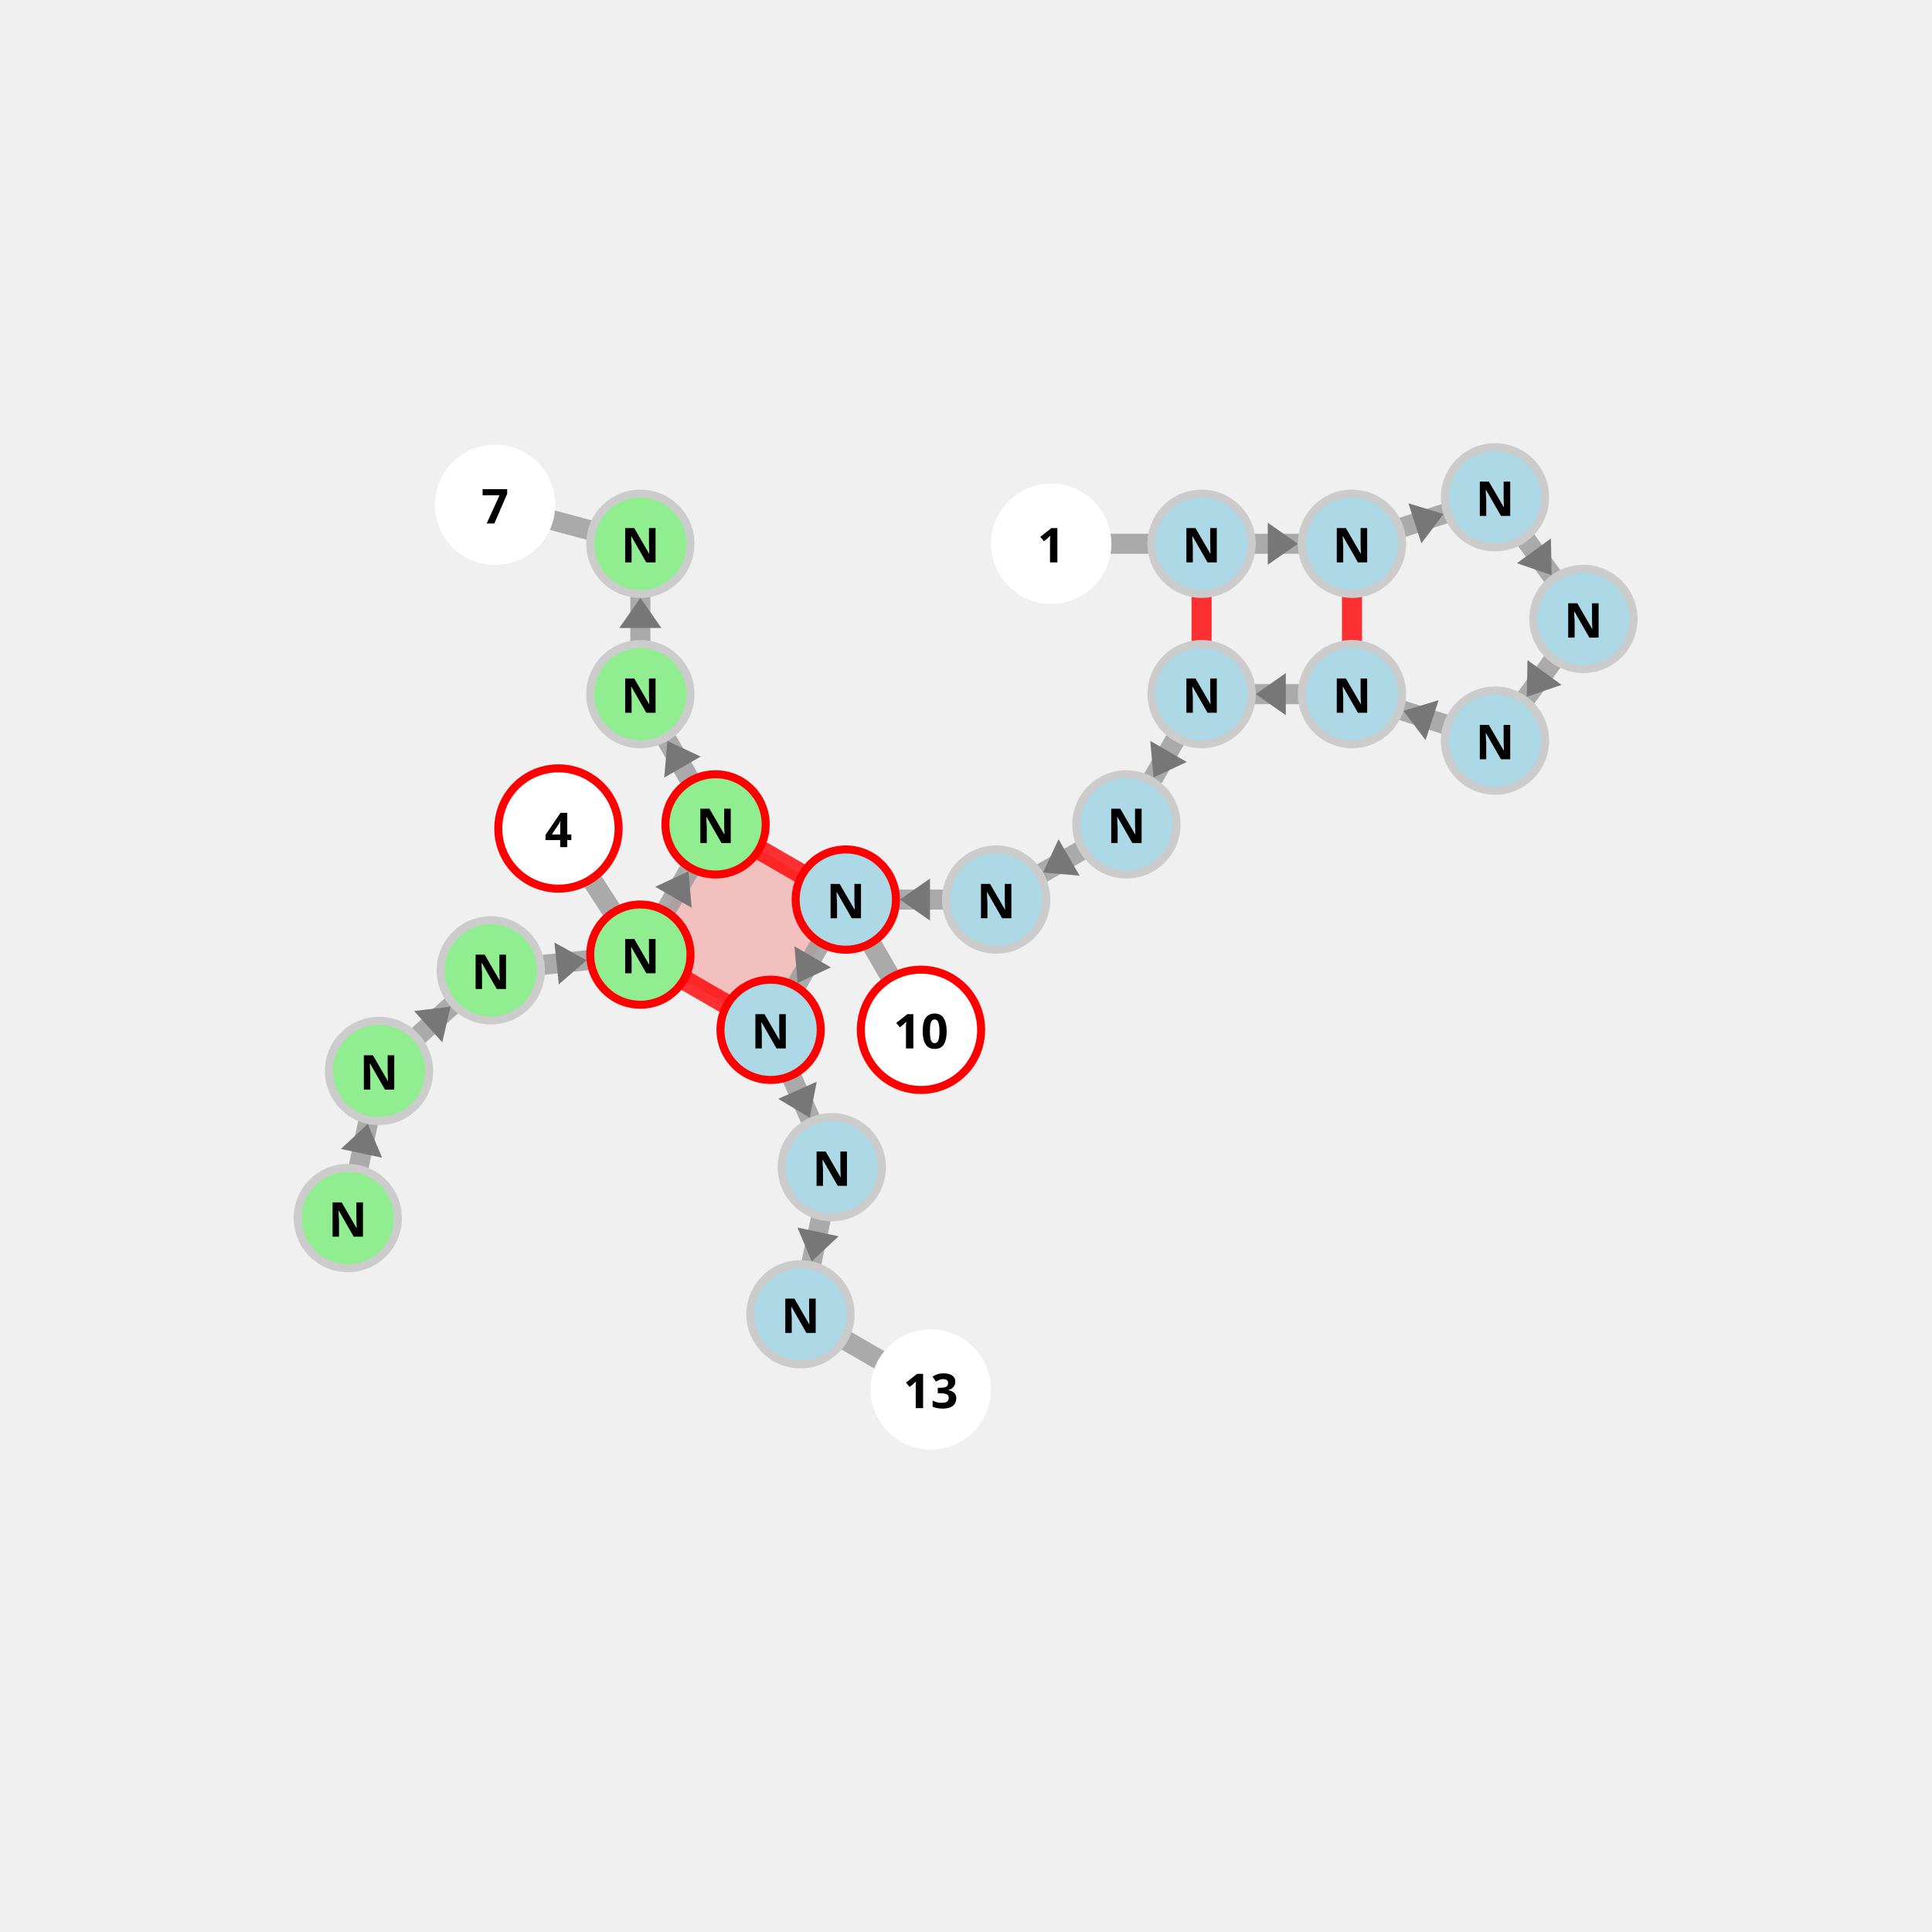
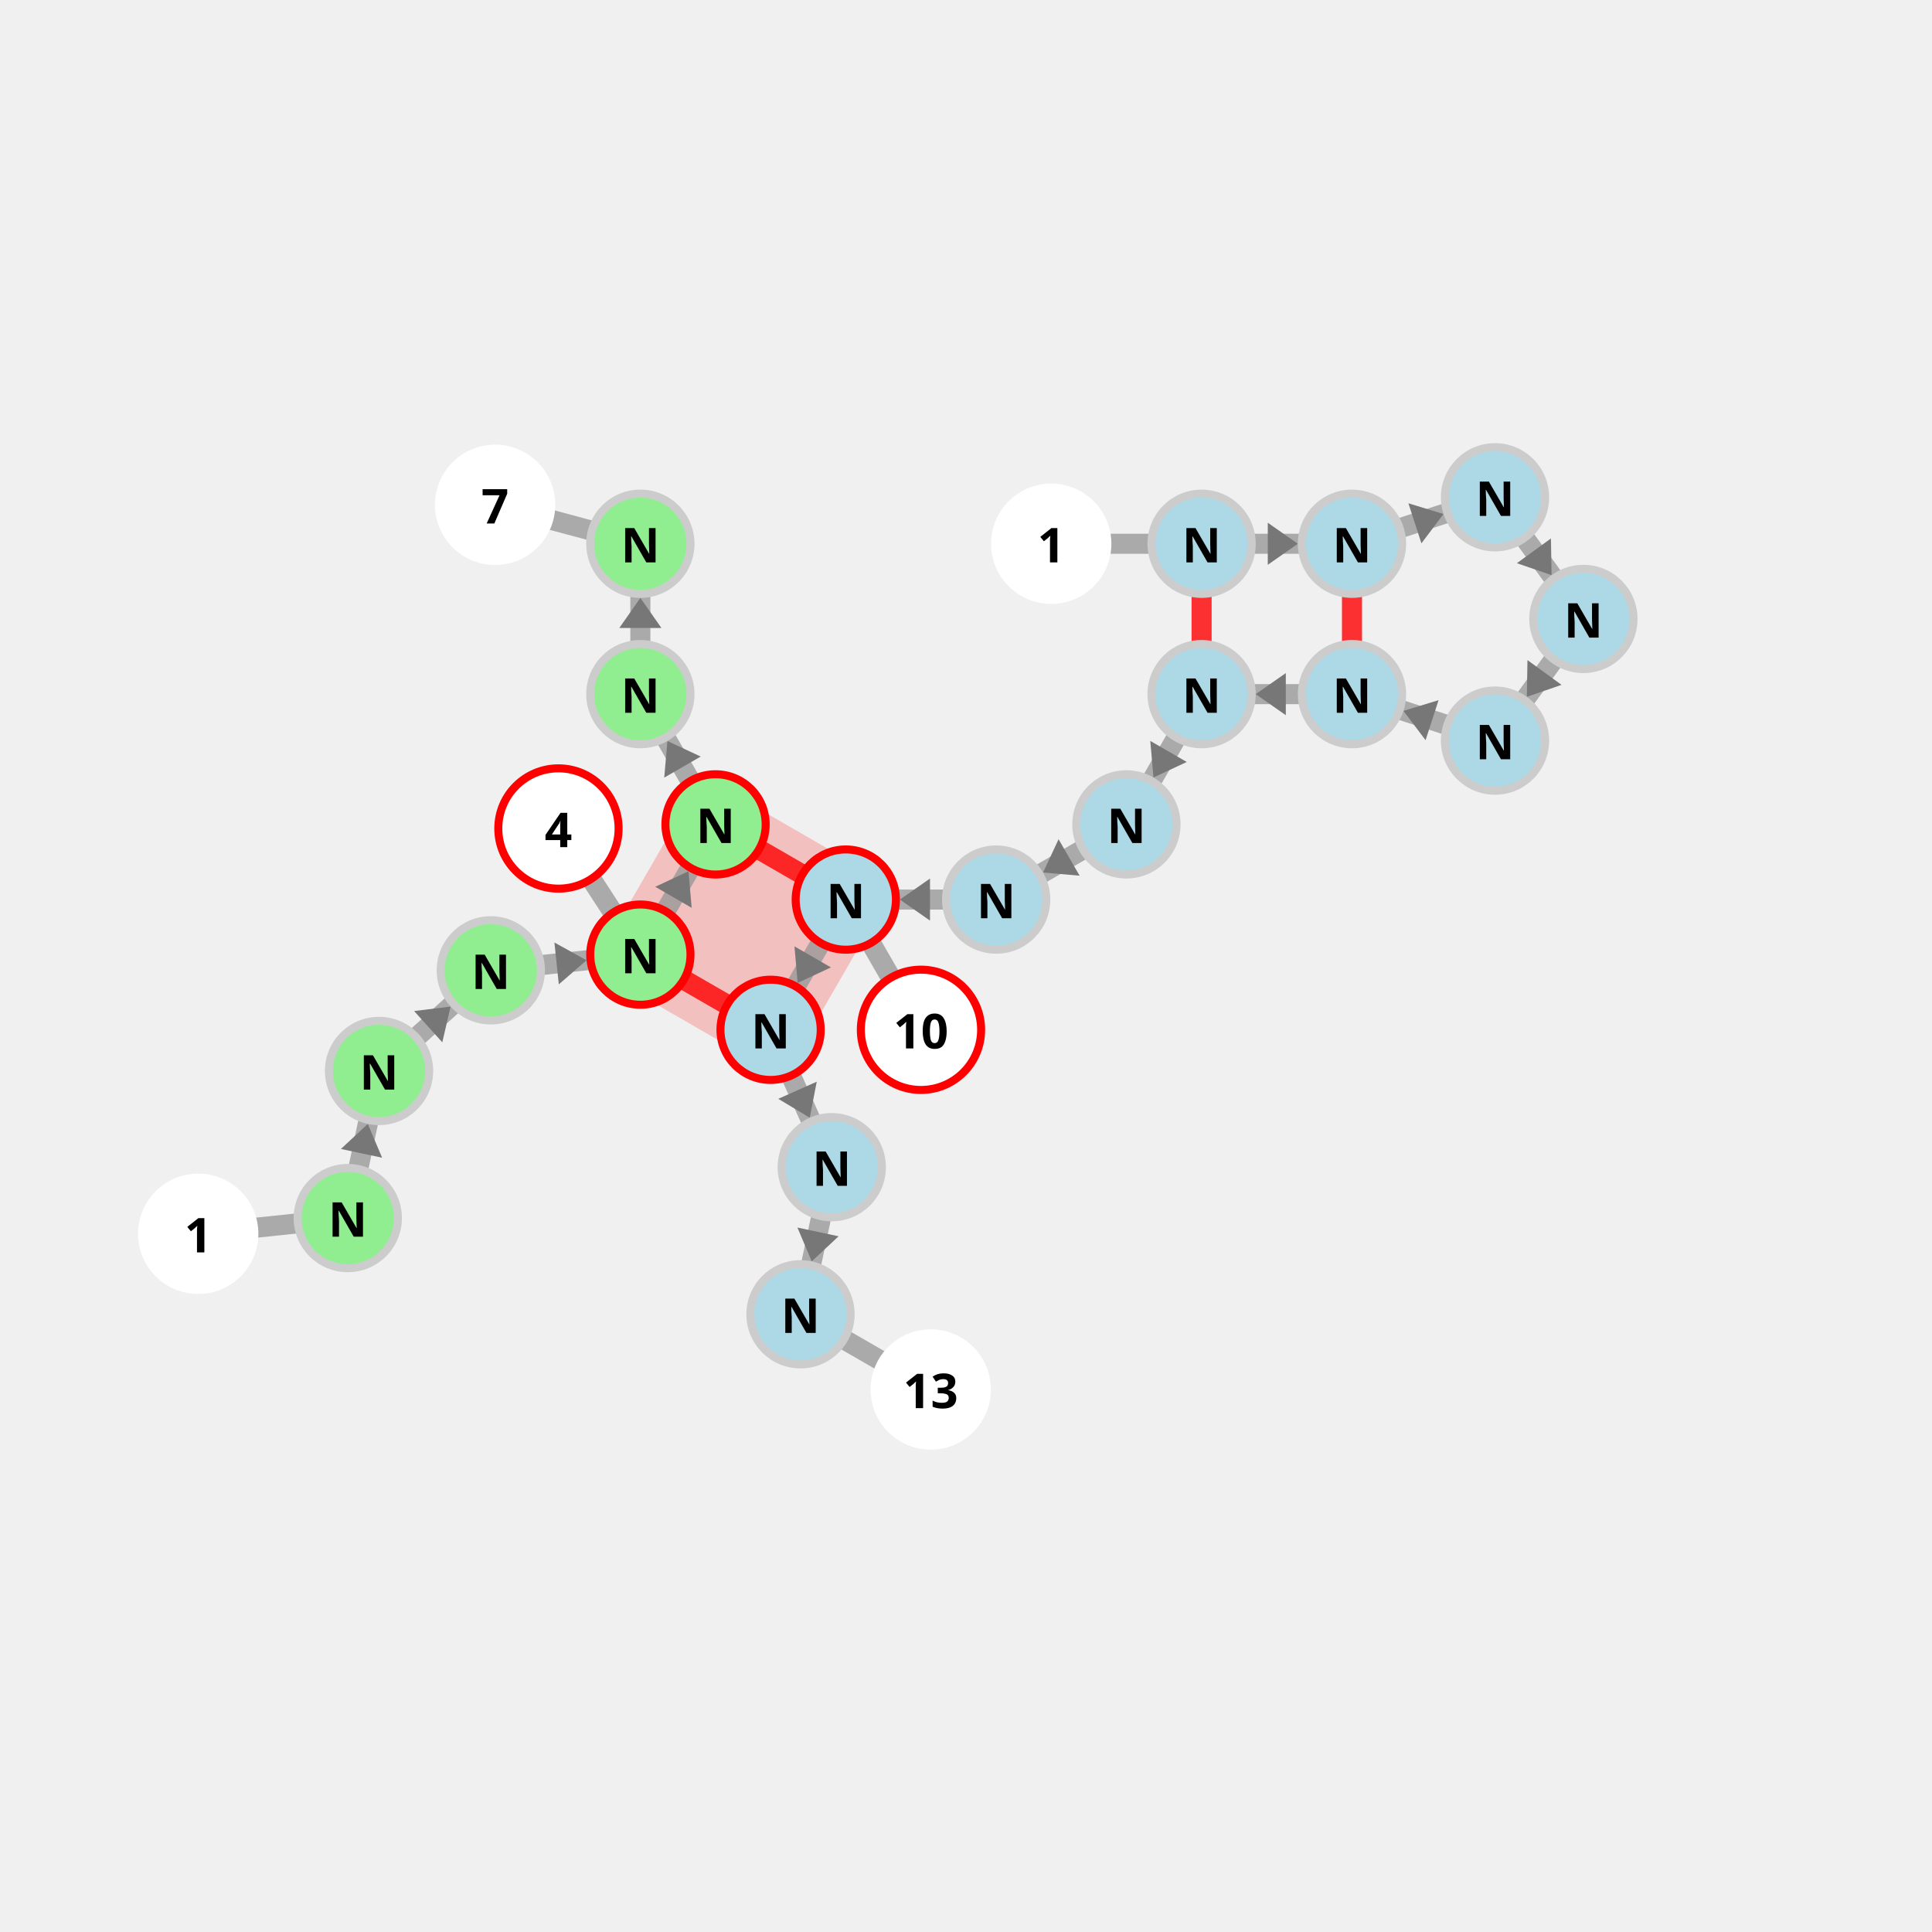
<svg xmlns="http://www.w3.org/2000/svg" viewBox="0 0 300 300">
  <style type="text/css">
 circle.fornac-node, polygon.fornac-node {
  stroke: #ccc;
  stroke-width: 0.8;
  opacity: 1;
  fill: white;
}

path.fornac-directionArrow {
  fill: #777;
  stroke: none;
  stroke-width: 0.8px;
}

g.fornac-plot {
    /* outline: 1px solid red; */
}

circle.fornac-node[base_type="a"] {
  fill: #dbdb8d;
}

circle.fornac-node[base_type="c"] {
  fill: #98df8a;
}

circle.fornac-node[base_type="g"] {
  fill: #ff9896;
}

circle.fornac-node[base_type="u"], circle.fornac-node[base_type="t"] {
  fill: #aec7e8;
}

.fornac-node &gt; text {
     pointer-events: none;
 }

circle.fornac-node[node_type="label"] {
    stroke: transparent;
    stroke-width: 0;
    fill: white;
    display: inline;
}

circle.fornac-node[node_type="protein"] {
    fill: gray;
    fill-opacity: 0.5;
    stroke-width: 4;
}

.fornac-selectedNode &gt; circle.fornac-node {
    stroke: red;
}

text.fornac-nodeLabel {
    font-weight: bold;
    font-family: Tahoma, Geneva, sans-serif;
    font-size: 0.4em;
    color: rgb(100,100,100);
    text-anchor: middle;
    alignment-baseline: middle;
    dominant-baseline: central;
    pointer-events: none;
    -webkit-touch-callout: none;
    -webkit-user-select: none;
    -khtml-user-select: none;
    -moz-user-select: none;
    -ms-user-select: none;
    user-select: none;
}

line.fornac-link {
  stroke: #999;
  stroke-opacity: 0.8;
  stroke-width: 2;
}

line.fornac-link[link_type="pseudoknot"] {
    stroke: red;
}

line.fornac-link[link_type="basepair"] {
  stroke: red;
}

line.fornac-link[link_type="intermolecule"] {
  stroke: blue;
}

line.fornac-link[link_type="chain_chain"] {
  stroke-dasharray: 3,3;
}

line.fornac-link[link_type="fake"] {
  stroke: green;
}

text.fornac-plotLabel {
    font-family: Tahoma, Geneva, sans-serif;
    font-weight: bolder;
    font-size: 1.2em;
    fill: rgba(200, 200, 200, 0.5);
    text-anchor: middle;
    alignment-baseline: central;
}

.fornac-transparent {
    fill: transparent;
    stroke-width: 0;
    stroke-opacity: 0;
    opacity: 0;
    visibility: hidden;
    pointer-events: none;
}

.fornac-dragLine {
  stroke: #999;
  stroke-width: 2;
  pointer-events: none;
}

.fornac-mouseEventHelper &gt; .extent {
  fill-opacity: .1;
  stroke: #fff;
  shape-rendering: crispEdges;
}

.d3-context-menu {
	position: absolute;
	display: none;
	background-color: #f2f2f2;
	border-radius: 4px;

	font-family: Arial, sans-serif;
	font-size: 14px;
	min-width: 150px;
	border: 1px solid #d4d4d4;

	z-index:1200;
}

.d3-context-menu ul {
	list-style-type: none;
	margin: 4px 0px;
	padding: 0px;
	cursor: default;
}

.d3-context-menu ul li {
	padding: 4px 16px;

	-webkit-touch-callout: none; /* iOS Safari */
	-webkit-user-select: none;   /* Chrome/Safari/Opera */
	-khtml-user-select: none;    /* Konqueror */
	-moz-user-select: none;      /* Firefox */
	-ms-user-select: none;       /* Internet Explorer/Edge */
	user-select: none;
}

.d3-context-menu ul li:hover {
	background-color: #4677f8;
	color: #fefefe;
}

.d3-context-menu-selected {
	background-color: #4677f8;
	color: #fefefe;
}

/*
	Header
*/

.d3-context-menu ul li.is-header
.d3-context-menu ul li.is-header:hover {
	background-color: #f2f2f2;
	color: #444;
	font-weight: bold;
	font-style: italic;
}

/*
	Disabled
*/

.d3-context-menu ul li.is-disabled
.d3-context-menu ul li.is-disabled:hover {
	background-color: #f2f2f2;
	color: #888;
	cursor: not-allowed;
}

/*
	Divider
*/

.d3-context-menu ul li.is-divider {
	padding: 0px 0px;
}

.d3-context-menu ul li.is-divider:hover {
	background-color: #f2f2f2;
}

.d3-context-menu ul hr {
	border: 0;
    height: 0;
    border-top: 1px solid rgba(0, 0, 0, 0.1);
    border-bottom: 1px solid rgba(255, 255, 255, 0.3);
}

/*# sourceMappingURL=fornac.css.map*/ 
</style>
  <g class="fornac-plot" transform="translate(30.90646,-71.24271)scale(1.556775,1.556775)">
-     <polyline points="64.51,135.49 57.01,148.481 44.019,140.981 51.519,127.99 " style="fill:red;opacity:0.2" />
+     <polyline points="64.51,135.49 57.01,148.481 44.019,140.981 51.519,127.99 64.51,135.49 " style="fill:red;opacity:0.2;stroke:red;stroke-width:7" />
+     <polyline points="" style="fill:red;opacity:0.2;stroke:red;stroke-width:7" />
    <g class="fornac-links">
-       <line class="link fornac-link" x1="100" y1="100" x2="100" y2="115" link_type="basepair" pointer-events="all" />
-       <line class="link fornac-link" x1="115" y1="100" x2="115" y2="115" link_type="basepair" pointer-events="all" />
-       <line class="link fornac-link" x1="100" y1="100" x2="115" y2="100" link_type="backbone" pointer-events="all" />
-       <line class="link fornac-link" x1="115" y1="100" x2="129.266" y2="95.365" link_type="backbone" pointer-events="all" />
-       <line class="link fornac-link" x1="129.266" y1="95.365" x2="138.083" y2="107.5" link_type="backbone" pointer-events="all" />
-       <line class="link fornac-link" x1="138.083" y1="107.5" x2="129.266" y2="119.635" link_type="backbone" pointer-events="all" />
-       <line class="link fornac-link" x1="129.266" y1="119.635" x2="115" y2="115" link_type="backbone" pointer-events="all" />
-       <line class="link fornac-link" x1="115" y1="115" x2="100" y2="115" link_type="backbone" pointer-events="all" />
-       <line class="link fornac-link" x1="100" y1="115" x2="92.5" y2="127.99" link_type="backbone" pointer-events="all" />
-       <line class="link fornac-link" x1="92.5" y1="127.99" x2="79.51" y2="135.49" link_type="backbone" pointer-events="all" />
-       <line class="link fornac-link" x1="64.51" y1="135.49" x2="51.519" y2="127.99" link_type="basepair" pointer-events="all" />
-       <line class="link fornac-link" x1="79.51" y1="135.49" x2="64.51" y2="135.49" link_type="backbone" pointer-events="all" />
-       <line class="link fornac-link" x1="57.01" y1="148.481" x2="44.019" y2="140.981" link_type="basepair" pointer-events="all" />
-       <line class="link fornac-link" x1="64.51" y1="135.49" x2="57.01" y2="148.481" link_type="backbone" pointer-events="all" />
-       <line class="link fornac-link" x1="57.01" y1="148.481" x2="63.111" y2="162.184" link_type="backbone" pointer-events="all" />
-       <line class="link fornac-link" x1="63.111" y1="162.184" x2="59.992" y2="176.856" link_type="backbone" pointer-events="all" />
-       <line class="link fornac-link" x1="14.836" y1="167.258" x2="17.954" y2="152.586" link_type="backbone" pointer-events="all" />
-       <line class="link fornac-link" x1="17.954" y1="152.586" x2="29.101" y2="142.549" link_type="backbone" pointer-events="all" />
-       <line class="link fornac-link" x1="29.101" y1="142.549" x2="44.019" y2="140.981" link_type="backbone" pointer-events="all" />
-       <line class="link fornac-link" x1="44.019" y1="140.981" x2="51.519" y2="127.99" link_type="backbone" pointer-events="all" />
-       <line class="link fornac-link" x1="51.519" y1="127.99" x2="44.019" y2="115" link_type="backbone" pointer-events="all" />
-       <line class="link fornac-link" x1="44.019" y1="115" x2="44.019" y2="100" link_type="backbone" pointer-events="all" />
-       <line class="link fornac-link" x1="100" y1="100" x2="85" y2="100" link_type="label_link" pointer-events="all" />
-       <line class="link fornac-link" x1="115" y1="100" x2="112.653" y2="85.185" link_type="label_link" pointer-events="all" style="display:none" />
-       <line class="link fornac-link" x1="129.266" y1="95.365" x2="133.901" y2="81.099" link_type="label_link" pointer-events="all" style="display:none" />
-       <line class="link fornac-link" x1="138.083" y1="107.5" x2="153.083" y2="107.5" link_type="label_link" pointer-events="all" style="display:none" />
-       <line class="link fornac-link" x1="129.266" y1="119.635" x2="133.901" y2="133.901" link_type="label_link" pointer-events="all" style="display:none" />
-       <line class="link fornac-link" x1="115" y1="115" x2="112.653" y2="129.815" link_type="label_link" pointer-events="all" style="display:none" />
-       <line class="link fornac-link" x1="100" y1="115" x2="107.5" y2="127.99" link_type="label_link" pointer-events="all" style="display:none" />
-       <line class="link fornac-link" x1="92.5" y1="127.99" x2="103.107" y2="138.597" link_type="label_link" pointer-events="all" style="display:none" />
-       <line class="link fornac-link" x1="79.51" y1="135.49" x2="83.392" y2="149.979" link_type="label_link" pointer-events="all" style="display:none" />
-       <line class="link fornac-link" x1="64.51" y1="135.49" x2="72.01" y2="148.481" link_type="label_link" pointer-events="all" />
-       <line class="link fornac-link" x1="57.01" y1="148.481" x2="71.989" y2="149.266" link_type="label_link" pointer-events="all" style="display:none" />
-       <line class="link fornac-link" x1="63.111" y1="162.184" x2="78.028" y2="160.616" link_type="label_link" pointer-events="all" style="display:none" />
-       <line class="link fornac-link" x1="59.992" y1="176.856" x2="72.982" y2="184.356" link_type="label_link" pointer-events="all" />
-       <line class="link fornac-link" x1="48.845" y1="186.893" x2="54.946" y2="200.596" link_type="label_link" pointer-events="all" style="display:none" />
-       <line class="link fornac-link" x1="33.927" y1="188.461" x2="30.808" y2="203.133" link_type="label_link" pointer-events="all" style="display:none" />
-       <line class="link fornac-link" x1="20.937" y1="180.961" x2="9.789" y2="190.998" link_type="label_link" pointer-events="all" style="display:none" />
-       <line class="link fornac-link" x1="14.836" y1="167.258" x2="-0.082" y2="168.826" link_type="label_link" pointer-events="all" style="display:none" />
-       <line class="link fornac-link" x1="17.954" y1="152.586" x2="4.964" y2="145.086" link_type="label_link" pointer-events="all" style="display:none" />
-       <line class="link fornac-link" x1="29.101" y1="142.549" x2="23" y2="128.846" link_type="label_link" pointer-events="all" style="display:none" />
-       <line class="link fornac-link" x1="44.019" y1="140.981" x2="35.85" y2="128.401" link_type="label_link" pointer-events="all" />
-       <line class="link fornac-link" x1="51.519" y1="127.99" x2="36.519" y2="127.99" link_type="label_link" pointer-events="all" style="display:none" />
-       <line class="link fornac-link" x1="44.019" y1="115" x2="29.53" y2="118.882" link_type="label_link" pointer-events="all" style="display:none" />
-       <line class="link fornac-link" x1="44.019" y1="100" x2="29.53" y2="96.118" link_type="label_link" pointer-events="all" />
+       <line class="link fornac-link" x1="100" y1="100" x2="100" y2="115" link_type="basepair" pointer-events="all" start="1" end="7" />
+       <line class="link fornac-link" x1="115" y1="100" x2="115" y2="115" link_type="basepair" pointer-events="all" start="2" end="6" />
+       <line class="link fornac-link" x1="100" y1="100" x2="115" y2="100" link_type="backbone" pointer-events="all" start="1" end="2" />
+       <line class="link fornac-link" x1="115" y1="100" x2="129.266" y2="95.365" link_type="backbone" pointer-events="all" start="2" end="3" />
+       <line class="link fornac-link" x1="129.266" y1="95.365" x2="138.083" y2="107.5" link_type="backbone" pointer-events="all" start="3" end="4" />
+       <line class="link fornac-link" x1="138.083" y1="107.5" x2="129.266" y2="119.635" link_type="backbone" pointer-events="all" start="4" end="5" />
+       <line class="link fornac-link" x1="129.266" y1="119.635" x2="115" y2="115" link_type="backbone" pointer-events="all" start="5" end="6" />
+       <line class="link fornac-link" x1="115" y1="115" x2="100" y2="115" link_type="backbone" pointer-events="all" start="6" end="7" />
+       <line class="link fornac-link" x1="100" y1="115" x2="92.5" y2="127.99" link_type="backbone" pointer-events="all" start="7" end="8" />
+       <line class="link fornac-link" x1="92.5" y1="127.99" x2="79.51" y2="135.49" link_type="backbone" pointer-events="all" start="8" end="9" />
+       <line class="link fornac-link" x1="64.51" y1="135.49" x2="51.519" y2="127.99" link_type="basepair" pointer-events="all" start="10" end="21" />
+       <line class="link fornac-link" x1="79.51" y1="135.49" x2="64.51" y2="135.49" link_type="backbone" pointer-events="all" start="9" end="10" />
+       <line class="link fornac-link" x1="57.01" y1="148.481" x2="44.019" y2="140.981" link_type="basepair" pointer-events="all" start="11" end="20" />
+       <line class="link fornac-link" x1="64.51" y1="135.49" x2="57.01" y2="148.481" link_type="backbone" pointer-events="all" start="10" end="11" />
+       <line class="link fornac-link" x1="57.01" y1="148.481" x2="63.111" y2="162.184" link_type="backbone" pointer-events="all" start="11" end="12" />
+       <line class="link fornac-link" x1="63.111" y1="162.184" x2="59.992" y2="176.856" link_type="backbone" pointer-events="all" start="12" end="13" />
+       <line class="link fornac-link" x1="14.836" y1="167.258" x2="17.954" y2="152.586" link_type="backbone" pointer-events="all" start="17" end="18" />
+       <line class="link fornac-link" x1="17.954" y1="152.586" x2="29.101" y2="142.549" link_type="backbone" pointer-events="all" start="18" end="19" />
+       <line class="link fornac-link" x1="29.101" y1="142.549" x2="44.019" y2="140.981" link_type="backbone" pointer-events="all" start="19" end="20" />
+       <line class="link fornac-link" x1="44.019" y1="140.981" x2="51.519" y2="127.99" link_type="backbone" pointer-events="all" start="20" end="21" />
+       <line class="link fornac-link" x1="51.519" y1="127.99" x2="44.019" y2="115" link_type="backbone" pointer-events="all" start="21" end="22" />
+       <line class="link fornac-link" x1="44.019" y1="115" x2="44.019" y2="100" link_type="backbone" pointer-events="all" start="22" end="23" />
+       <line class="link fornac-link" x1="100" y1="100" x2="85" y2="100" link_type="label_link" pointer-events="all" start="1" end="1" />
+       <line class="link fornac-link" x1="64.51" y1="135.49" x2="72.01" y2="148.481" link_type="label_link" pointer-events="all" start="10" end="1" />
+       <line class="link fornac-link" x1="59.992" y1="176.856" x2="72.982" y2="184.356" link_type="label_link" pointer-events="all" start="13" end="1" />
+       <line class="link fornac-link" x1="14.836" y1="167.258" x2="-0.082" y2="168.826" link_type="label_link" pointer-events="all" start="17" end="1" />
+       <line class="link fornac-link" x1="44.019" y1="140.981" x2="35.85" y2="128.401" link_type="label_link" pointer-events="all" start="20" end="1" />
+       <line class="link fornac-link" x1="44.019" y1="100" x2="29.53" y2="96.118" link_type="label_link" pointer-events="all" start="23" end="1" />
    </g>
    <g class="fornac-nodes">
      <g class="gnode" struct_name="empty" transform="translate(100,100)" num="n1" rnum="n23">
        <path class="fornac-directionArrow" node_num="1" />
        <circle class="fornac-node" node_type="nucleotide" node_num="1" r="5" style="fill: lightblue;" />
        <text class="fornac-nodeLabel" label_type="nucleotide">N</text>
      </g>
      <g class="gnode" struct_name="empty" transform="translate(115,100)" num="n2" rnum="n22">
        <path class="fornac-directionArrow" node_num="2" d="M-8.4,-2.1L-5.4,0L-8.4,2.1" />
        <circle class="fornac-node" node_type="nucleotide" node_num="2" r="5" style="fill: lightblue;" />
        <text class="fornac-nodeLabel" label_type="nucleotide">N</text>
      </g>
      <g class="gnode" struct_name="empty" transform="translate(129.2658,95.36475)" num="n3" rnum="n21">
        <path class="fornac-directionArrow" node_num="3" d="M-8.638,0.599L-5.136,1.669L-7.34,4.593" />
        <circle class="fornac-node" node_type="nucleotide" node_num="3" r="5" style="fill: lightblue;" />
        <text class="fornac-nodeLabel" label_type="nucleotide">N</text>
      </g>
      <g class="gnode" struct_name="empty" transform="translate(138.0826,107.5)" num="n4" rnum="n20">
        <path class="fornac-directionArrow" node_num="4" d="M-3.238,-8.03L-3.174,-4.369L-6.636,-5.561" />
        <circle class="fornac-node" node_type="nucleotide" node_num="4" r="5" style="fill: lightblue;" />
        <text class="fornac-nodeLabel" label_type="nucleotide">N</text>
      </g>
      <g class="gnode" struct_name="empty" transform="translate(129.2658,119.6353)" num="n5" rnum="n19">
        <path class="fornac-directionArrow" node_num="5" d="M6.636,-5.561L3.174,-4.369L3.238,-8.03" />
        <circle class="fornac-node" node_type="nucleotide" node_num="5" r="5" style="fill: lightblue;" />
        <text class="fornac-nodeLabel" label_type="nucleotide">N</text>
      </g>
      <g class="gnode" struct_name="empty" transform="translate(115,115)" num="n6" rnum="n18">
        <path class="fornac-directionArrow" node_num="6" d="M7.34,4.593L5.136,1.669L8.638,0.599" />
        <circle class="fornac-node" node_type="nucleotide" node_num="6" r="5" style="fill: lightblue;" />
        <text class="fornac-nodeLabel" label_type="nucleotide">N</text>
      </g>
      <g class="gnode" struct_name="empty" transform="translate(100,115)" num="n7" rnum="n17">
        <path class="fornac-directionArrow" node_num="7" d="M8.4,2.1L5.4,0L8.4,-2.1" />
        <circle class="fornac-node" node_type="nucleotide" node_num="7" r="5" style="fill: lightblue;" />
        <text class="fornac-nodeLabel" label_type="nucleotide">N</text>
      </g>
      <g class="gnode" struct_name="empty" transform="translate(92.5,127.9904)" num="n8" rnum="n16">
        <path class="fornac-directionArrow" node_num="8" d="M6.019,-6.225L2.7,-4.677L2.381,-8.325" />
        <circle class="fornac-node" node_type="nucleotide" node_num="8" r="5" style="fill: lightblue;" />
        <text class="fornac-nodeLabel" label_type="nucleotide">N</text>
      </g>
      <g class="gnode" struct_name="empty" transform="translate(79.50962,135.4904)" num="n9" rnum="n15">
        <path class="fornac-directionArrow" node_num="9" d="M8.325,-2.381L4.677,-2.7L6.225,-6.019" />
        <circle class="fornac-node" node_type="nucleotide" node_num="9" r="5" style="fill: lightblue;" />
        <text class="fornac-nodeLabel" label_type="nucleotide">N</text>
      </g>
      <g class="gnode" struct_name="empty" transform="translate(64.50962,135.4904)" num="n10" rnum="n14">
        <path class="fornac-directionArrow" node_num="10" d="M8.4,2.1L5.4,-1.0231815394945444e-14L8.4,-2.1" />
        <circle class="fornac-node" node_type="nucleotide" node_num="10" r="5" style="fill: lightblue;stroke: red;" />
        <text class="fornac-nodeLabel" label_type="nucleotide">N</text>
      </g>
      <g class="gnode" struct_name="empty" transform="translate(57.00962,148.4808)" num="n11" rnum="n13">
        <path class="fornac-directionArrow" node_num="11" d="M6.019,-6.225L2.7,-4.677L2.381,-8.325" />
        <circle class="fornac-node" node_type="nucleotide" node_num="11" r="5" style="fill: lightblue;stroke: red;" />
        <text class="fornac-nodeLabel" label_type="nucleotide">N</text>
      </g>
      <g class="gnode" struct_name="empty" transform="translate(63.11067,162.1839)" num="n12" rnum="n12">
        <path class="fornac-directionArrow" node_num="12" d="M-1.498,-8.528L-2.196,-4.933L-5.335,-6.82" />
        <circle class="fornac-node" node_type="nucleotide" node_num="12" r="5" style="fill: lightblue;" />
        <text class="fornac-nodeLabel" label_type="nucleotide">N</text>
      </g>
      <g class="gnode" struct_name="empty" transform="translate(59.99199,176.8562)" num="n13" rnum="n11">
        <path class="fornac-directionArrow" node_num="13" d="M3.801,-7.78L1.123,-5.282L-0.308,-8.653" />
        <circle class="fornac-node" node_type="nucleotide" node_num="13" r="5" style="fill: lightblue;" />
        <text class="fornac-nodeLabel" label_type="nucleotide">N</text>
      </g>
      <g class="gnode" struct_name="empty" transform="translate(14.83556,167.2579)" num="n17" rnum="n7">
        <circle class="fornac-node" node_type="nucleotide" node_num="17" r="5" style="fill: lightgreen;" />
        <text class="fornac-nodeLabel" label_type="nucleotide">N</text>
      </g>
      <g class="gnode" struct_name="empty" transform="translate(17.95424,152.5856)" num="n18" rnum="n6">
        <path class="fornac-directionArrow" node_num="18" d="M-3.801,7.78L-1.123,5.282L0.308,8.653" />
        <circle class="fornac-node" node_type="nucleotide" node_num="18" r="5" style="fill: lightgreen;" />
        <text class="fornac-nodeLabel" label_type="nucleotide">N</text>
      </g>
      <g class="gnode" struct_name="empty" transform="translate(29.10141,142.5487)" num="n19" rnum="n5">
        <path class="fornac-directionArrow" node_num="19" d="M-7.648,4.06L-4.013,3.613L-4.837,7.181" />
        <circle class="fornac-node" node_type="nucleotide" node_num="19" r="5" style="fill: lightgreen;" />
        <text class="fornac-nodeLabel" label_type="nucleotide">N</text>
      </g>
      <g class="gnode" struct_name="empty" transform="translate(44.01924,140.9808)" num="n20" rnum="n4">
        <path class="fornac-directionArrow" node_num="20" d="M-8.573,-1.21L-5.37,0.564L-8.134,2.967" />
        <circle class="fornac-node" node_type="nucleotide" node_num="20" r="5" style="fill: lightgreen;stroke: red;" />
        <text class="fornac-nodeLabel" label_type="nucleotide">N</text>
      </g>
      <g class="gnode" struct_name="empty" transform="translate(51.51924,127.9904)" num="n21" rnum="n3">
        <path class="fornac-directionArrow" node_num="21" d="M-6.019,6.225L-2.7,4.677L-2.381,8.325" />
        <circle class="fornac-node" node_type="nucleotide" node_num="21" r="5" style="fill: lightgreen;stroke: red;" />
        <text class="fornac-nodeLabel" label_type="nucleotide">N</text>
      </g>
      <g class="gnode" struct_name="empty" transform="translate(44.01924,115)" num="n22" rnum="n2">
        <path class="fornac-directionArrow" node_num="22" d="M2.381,8.325L2.7,4.677L6.019,6.225" />
        <circle class="fornac-node" node_type="nucleotide" node_num="22" r="5" style="fill: lightgreen;" />
        <text class="fornac-nodeLabel" label_type="nucleotide">N</text>
      </g>
      <g class="gnode" struct_name="empty" transform="translate(44.01924,100)" num="n23" rnum="n1">
        <path class="fornac-directionArrow" node_num="23" d="M-2.1,8.4L1.0231815394945444e-14,5.4L2.1,8.4" />
        <circle class="fornac-node" node_type="nucleotide" node_num="23" r="5" style="fill: lightgreen;" />
        <text class="fornac-nodeLabel" label_type="nucleotide">N</text>
      </g>
-       <g class="gnode" struct_name="empty" transform="translate(85,100)" num="n-1" rnum="n25">
-         <circle class="fornac-node" r="6" node_type="label" node_num="-1" />
+       <g class="gnode" struct_name="empty" transform="translate(85,100)" num="n-1" rnum="n25" label_gnum="1">
+         <circle class="fornac-node" r="6" node_type="label" node_num="-1" label_num="1" />
        <text class="fornac-nodeLabel" label_type="label">1</text>
      </g>
-       <g class="gnode" struct_name="empty" transform="translate(112.6535,85.18467)" num="n-1" rnum="n25" style="display:none">
-         <circle class="fornac-node" r="6" node_type="label" node_num="-1" />
-         <text class="fornac-nodeLabel" label_type="label">0</text>
-       </g>
-       <g class="gnode" struct_name="empty" transform="translate(133.9011,81.0989)" num="n-1" rnum="n25" style="display:none">
-         <circle class="fornac-node" r="6" node_type="label" node_num="-1" />
-         <text class="fornac-nodeLabel" label_type="label">0</text>
-       </g>
-       <g class="gnode" struct_name="empty" transform="translate(153.0826,107.5)" num="n-1" rnum="n25" style="display:none">
-         <circle class="fornac-node" r="6" node_type="label" node_num="-1" />
-         <text class="fornac-nodeLabel" label_type="label">0</text>
-       </g>
-       <g class="gnode" struct_name="empty" transform="translate(133.9011,133.9011)" num="n-1" rnum="n25" style="display:none">
-         <circle class="fornac-node" r="6" node_type="label" node_num="-1" />
-         <text class="fornac-nodeLabel" label_type="label">0</text>
-       </g>
-       <g class="gnode" struct_name="empty" transform="translate(112.6535,129.8153)" num="n-1" rnum="n25" style="display:none">
-         <circle class="fornac-node" r="6" node_type="label" node_num="-1" />
-         <text class="fornac-nodeLabel" label_type="label">0</text>
-       </g>
-       <g class="gnode" struct_name="empty" transform="translate(107.5,127.9904)" num="n-1" rnum="n25" style="display:none">
-         <circle class="fornac-node" r="6" node_type="label" node_num="-1" />
-         <text class="fornac-nodeLabel" label_type="label">0</text>
-       </g>
-       <g class="gnode" struct_name="empty" transform="translate(103.1066,138.597)" num="n-1" rnum="n25" style="display:none">
-         <circle class="fornac-node" r="6" node_type="label" node_num="-1" />
-         <text class="fornac-nodeLabel" label_type="label">0</text>
-       </g>
-       <g class="gnode" struct_name="empty" transform="translate(83.3919,149.9793)" num="n-1" rnum="n25" style="display:none">
-         <circle class="fornac-node" r="6" node_type="label" node_num="-1" />
-         <text class="fornac-nodeLabel" label_type="label">0</text>
-       </g>
-       <g class="gnode" struct_name="empty" transform="translate(72.00962,148.4808)" num="n-1" rnum="n25">
-         <circle class="fornac-node" r="6" node_type="label" node_num="-1" style="stroke: red;stroke-width: 0.8;" />
+       <g class="gnode" struct_name="empty" transform="translate(72.00962,148.4808)" num="n-1" rnum="n25" label_gnum="10">
+         <circle class="fornac-node" r="6" node_type="label" node_num="-1" label_num="10" style="stroke: red;stroke-width: 0.8;" />
        <text class="fornac-nodeLabel" label_type="label">10</text>
      </g>
-       <g class="gnode" struct_name="empty" transform="translate(71.98906,149.2658)" num="n-1" rnum="n25" style="display:none">
-         <circle class="fornac-node" r="6" node_type="label" node_num="-1" style="stroke: red;stroke-width: 0.8;" />
-         <text class="fornac-nodeLabel" label_type="label">0</text>
-       </g>
-       <g class="gnode" struct_name="empty" transform="translate(78.0285,160.616)" num="n-1" rnum="n25" style="display:none">
-         <circle class="fornac-node" r="6" node_type="label" node_num="-1" />
-         <text class="fornac-nodeLabel" label_type="label">0</text>
-       </g>
-       <g class="gnode" struct_name="empty" transform="translate(72.98237,184.3562)" num="n-1" rnum="n25">
-         <circle class="fornac-node" r="6" node_type="label" node_num="-1" />
+       <g class="gnode" struct_name="empty" transform="translate(72.98237,184.3562)" num="n-1" rnum="n25" label_gnum="13">
+         <circle class="fornac-node" r="6" node_type="label" node_num="-1" label_num="13" />
        <text class="fornac-nodeLabel" label_type="label">13</text>
      </g>
-       <g class="gnode" struct_name="empty" transform="translate(54.94587,200.5963)" num="n-1" rnum="n25" style="display:none">
-         <circle class="fornac-node" r="6" node_type="label" node_num="-1" />
-         <text class="fornac-nodeLabel" label_type="label">0</text>
-       </g>
-       <g class="gnode" struct_name="empty" transform="translate(30.80832,203.1333)" num="n-1" rnum="n25" style="display:none">
-         <circle class="fornac-node" r="6" node_type="label" node_num="-1" />
-         <text class="fornac-nodeLabel" label_type="label">0</text>
-       </g>
-       <g class="gnode" struct_name="empty" transform="translate(9.789439,190.998)" num="n-1" rnum="n25" style="display:none">
-         <circle class="fornac-node" r="6" node_type="label" node_num="-1" />
-         <text class="fornac-nodeLabel" label_type="label">0</text>
-       </g>
-       <g class="gnode" struct_name="empty" transform="translate(-0.08226672,168.8258)" num="n-1" rnum="n25" style="display:none">
-         <circle class="fornac-node" r="6" node_type="label" node_num="-1" />
-         <text class="fornac-nodeLabel" label_type="label">0</text>
-       </g>
-       <g class="gnode" struct_name="empty" transform="translate(4.963856,145.0856)" num="n-1" rnum="n25" style="display:none">
-         <circle class="fornac-node" r="6" node_type="label" node_num="-1" />
-         <text class="fornac-nodeLabel" label_type="label">0</text>
-       </g>
-       <g class="gnode" struct_name="empty" transform="translate(23.00036,128.8455)" num="n-1" rnum="n25" style="display:none">
-         <circle class="fornac-node" r="6" node_type="label" node_num="-1" />
-         <text class="fornac-nodeLabel" label_type="label">0</text>
-       </g>
-       <g class="gnode" struct_name="empty" transform="translate(35.84965,128.4007)" num="n-1" rnum="n25">
-         <circle class="fornac-node" r="6" node_type="label" node_num="-1" style="stroke: red;stroke-width: 0.8;" />
+       <g class="gnode" struct_name="empty" transform="translate(-0.08226672,168.8258)" num="n-1" rnum="n25" label_gnum="17">
+         <circle class="fornac-node" r="6" node_type="label" node_num="-1" label_num="17" />
+         <text class="fornac-nodeLabel" label_type="label">1</text>
+       </g>
+       <g class="gnode" struct_name="empty" transform="translate(35.84965,128.4007)" num="n-1" rnum="n25" label_gnum="20">
+         <circle class="fornac-node" r="6" node_type="label" node_num="-1" label_num="20" style="stroke: red;stroke-width: 0.8;" />
        <text class="fornac-nodeLabel" label_type="label">4</text>
      </g>
-       <g class="gnode" struct_name="empty" transform="translate(36.51924,127.9904)" num="n-1" rnum="n25" style="display:none">
-         <circle class="fornac-node" r="6" node_type="label" node_num="-1" style="stroke: red;stroke-width: 0.8;" />
-         <text class="fornac-nodeLabel" label_type="label">0</text>
-       </g>
-       <g class="gnode" struct_name="empty" transform="translate(29.53035,118.8823)" num="n-1" rnum="n25" style="display:none">
-         <circle class="fornac-node" r="6" node_type="label" node_num="-1" />
-         <text class="fornac-nodeLabel" label_type="label">0</text>
-       </g>
-       <g class="gnode" struct_name="empty" transform="translate(29.53035,96.11771)" num="n-1" rnum="n25">
-         <circle class="fornac-node" r="6" node_type="label" node_num="-1" />
+       <g class="gnode" struct_name="empty" transform="translate(29.53035,96.11771)" num="n-1" rnum="n25" label_gnum="23">
+         <circle class="fornac-node" r="6" node_type="label" node_num="-1" label_num="23" />
        <text class="fornac-nodeLabel" label_type="label">7</text>
      </g>
-       <g class="gnode" transform="translate(107.5,107.5)" num="n-1" rnum="n25">
-         <text class="fornac-nodeLabel" label_type="middle" />
-       </g>
-       <g class="gnode" transform="translate(54.26443,138.2356)" num="n-1" rnum="n25">
-         <text class="fornac-nodeLabel" label_type="middle" />
+       <g class="gnode" transform="translate(107.5,107.5)" num="n-1" rnum="n25" label_gnum="24">
+         <text class="fornac-nodeLabel" label_type="middle" label_num="24" />
+       </g>
+       <g class="gnode" transform="translate(54.26443,138.2356)" num="n-1" rnum="n25" label_gnum="25">
+         <text class="fornac-nodeLabel" label_type="middle" label_num="25" />
      </g>
      <g class="gnode" transform="translate(44.01924,100)" num="n-3" rnum="n27">
        <text class="fornac-nodeLabel" label_type="middle" />
      </g>
      <g class="gnode" transform="translate(100,100)" num="n-2" rnum="n26">
        <text class="fornac-nodeLabel" label_type="middle" />
      </g>
-       <g class="gnode" transform="translate(72.00962,119.6202)" num="n-1" rnum="n25">
-         <text class="fornac-nodeLabel" label_type="middle" />
-       </g>
-       <g class="gnode" transform="translate(38.97312,164.7209)" num="n-1" rnum="n25">
-         <text class="fornac-nodeLabel" label_type="middle" />
-       </g>
-       <g class="gnode" transform="translate(125.3229,107.5)" num="n-1" rnum="n25">
-         <text class="fornac-nodeLabel" label_type="middle" />
+       <g class="gnode" transform="translate(72.00962,119.6202)" num="n-1" rnum="n25" label_gnum="26">
+         <text class="fornac-nodeLabel" label_type="middle" label_num="26" />
+       </g>
+       <g class="gnode" transform="translate(38.97312,164.7209)" num="n-1" rnum="n25" label_gnum="27">
+         <text class="fornac-nodeLabel" label_type="middle" label_num="27" />
+       </g>
+       <g class="gnode" transform="translate(125.3229,107.5)" num="n-1" rnum="n25" label_gnum="28">
+         <text class="fornac-nodeLabel" label_type="middle" label_num="28" />
      </g>
    </g>
  </g>
</svg>
